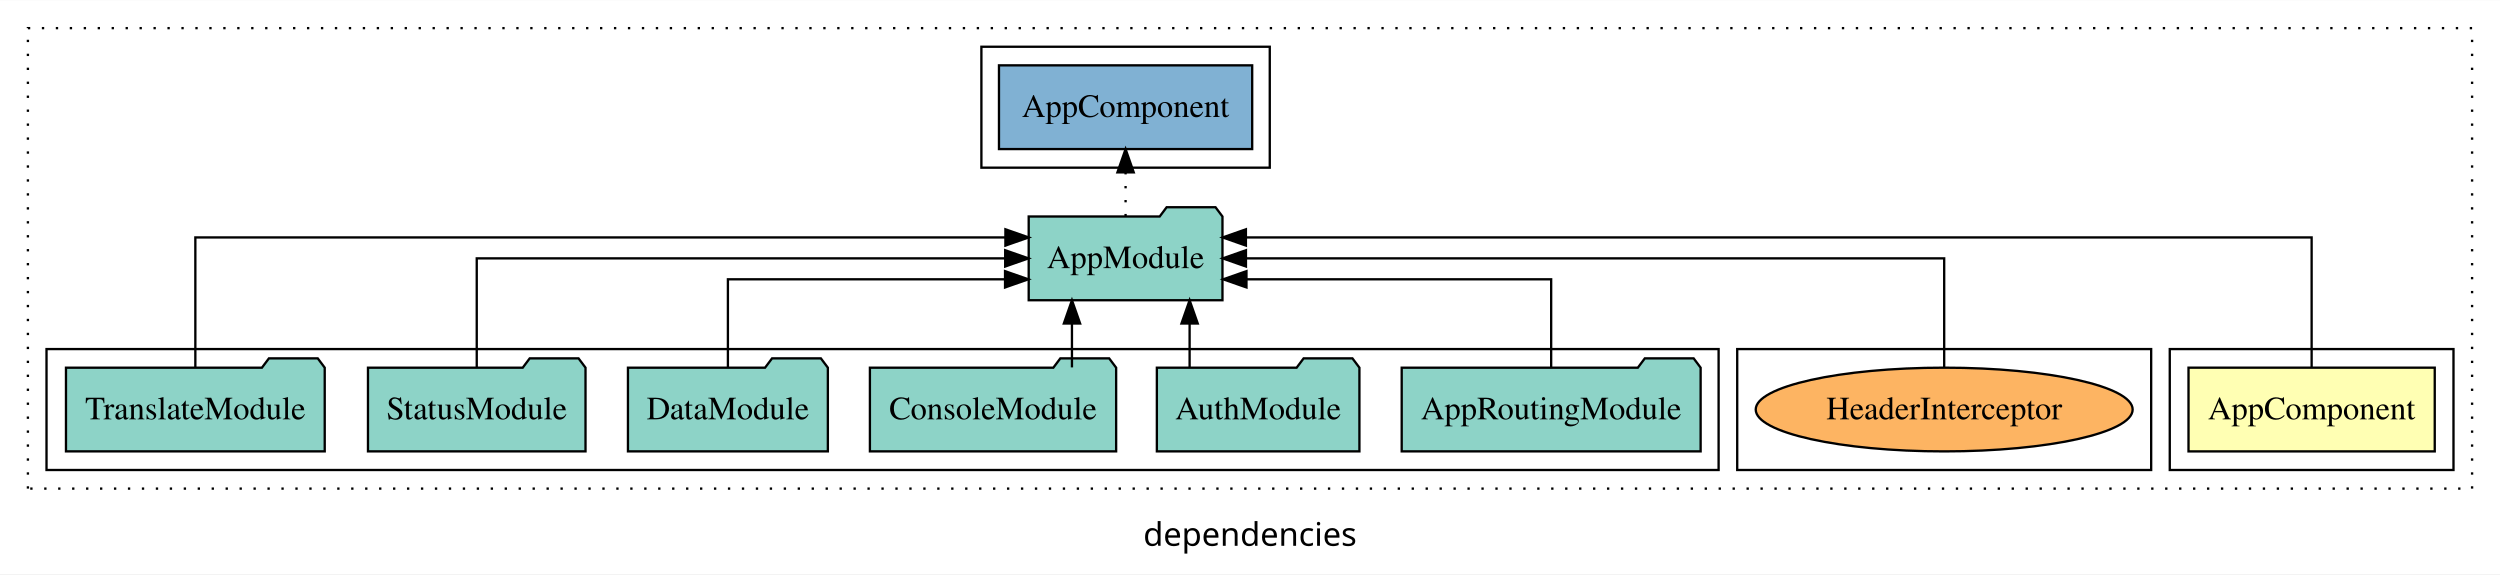
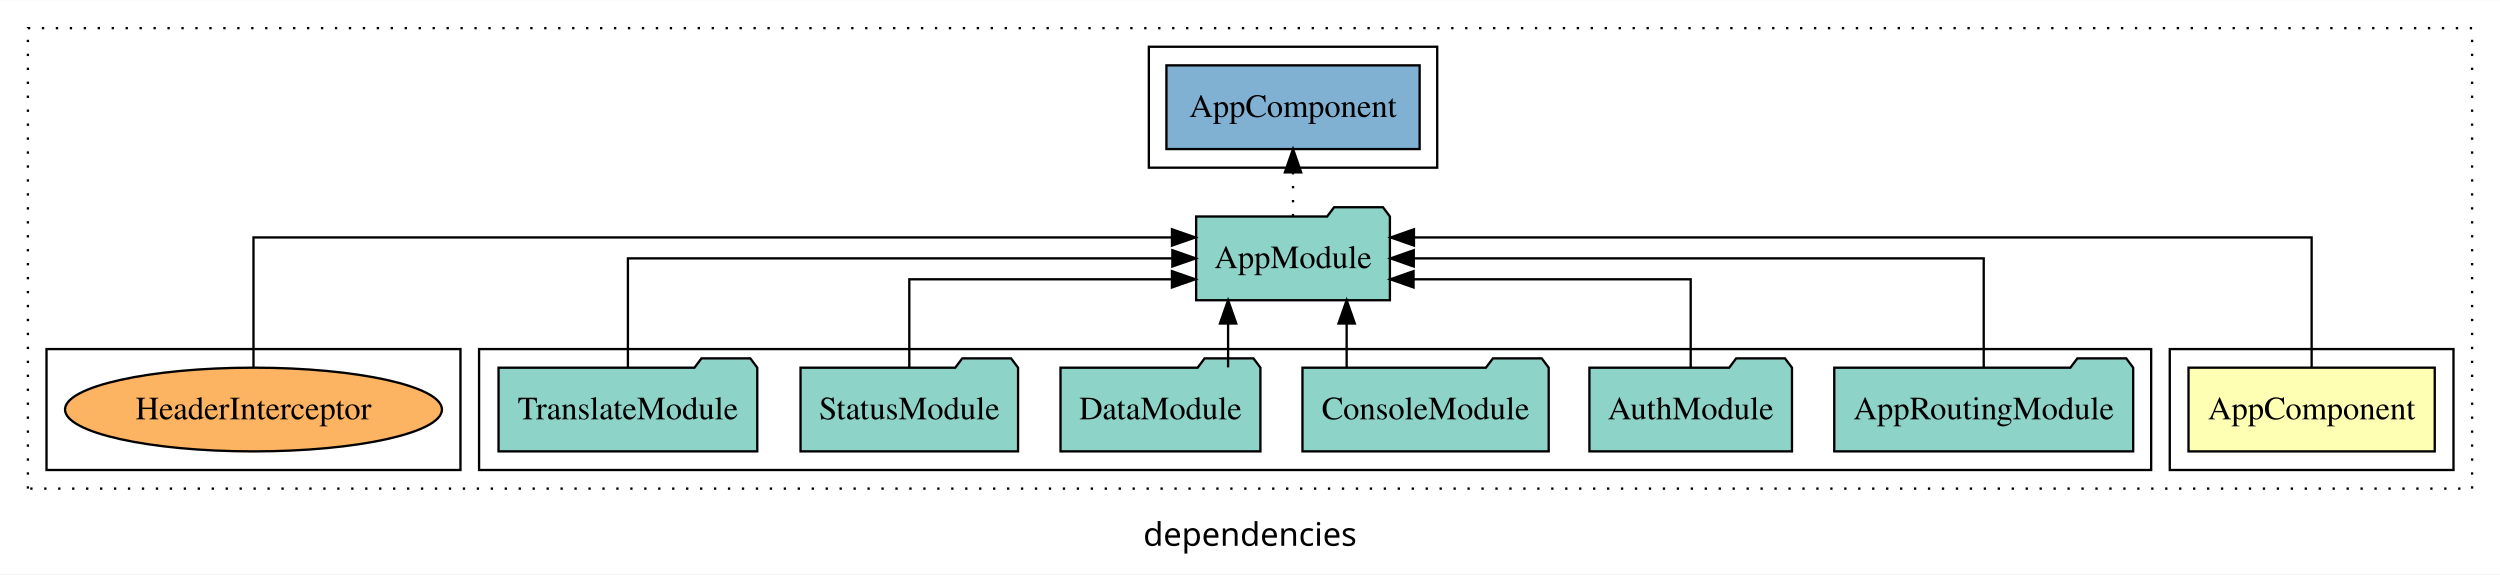
<svg xmlns="http://www.w3.org/2000/svg" width="1075pt" height="247pt" viewBox="0.00 0.00 1075.00 246.80">
  <g id="graph0" class="graph" transform="scale(1 1) rotate(0) translate(4 242.8)">
    <polygon fill="white" stroke="transparent" points="-4,4 -4,-242.8 1071,-242.8 1071,4 -4,4" />
    <text text-anchor="middle" x="533.5" y="-8.2" font-family="sans-serif" font-size="14.00">dependencies</text>
    <g id="clust1" class="cluster">
      <polygon fill="none" stroke="black" stroke-dasharray="1,5" points="8,-32.8 8,-230.8 1059,-230.8 1059,-32.8 8,-32.8" />
    </g>
    <g id="clust2" class="cluster">
      <polygon fill="none" stroke="black" points="929,-40.8 929,-92.8 1051,-92.8 1051,-40.8 929,-40.8" />
    </g>
+     <g id="clust4" class="cluster">
+       <polygon fill="none" stroke="black" points="202,-40.8 202,-92.8 921,-92.8 921,-40.8 202,-40.8" />
+     </g>
    <g id="clust7" class="cluster">
-       <polygon fill="none" stroke="black" points="743,-40.8 743,-92.8 921,-92.8 921,-40.8 743,-40.8" />
-     </g>
-     <g id="clust4" class="cluster">
-       <polygon fill="none" stroke="black" points="16,-40.8 16,-92.8 735,-92.8 735,-40.8 16,-40.8" />
+       <polygon fill="none" stroke="black" points="16,-40.8 16,-92.8 194,-92.8 194,-40.8 16,-40.8" />
    </g>
    <g id="clust6" class="cluster">
-       <polygon fill="none" stroke="black" points="418,-170.8 418,-222.8 542,-222.8 542,-170.8 418,-170.8" />
+       <polygon fill="none" stroke="black" points="490,-170.8 490,-222.8 614,-222.8 614,-170.8 490,-170.8" />
    </g>
    <g id="node1" class="node">
      <polygon fill="#ffffb3" stroke="black" points="1042.94,-84.8 937.06,-84.8 937.06,-48.8 1042.94,-48.8 1042.94,-84.8" />
      <text text-anchor="middle" x="990" y="-62.6" font-family="Times,serif" font-size="14.00">AppComponent</text>
    </g>
    <g id="node2" class="node">
-       <polygon fill="#8dd3c7" stroke="black" points="521.66,-149.8 518.66,-153.8 497.66,-153.8 494.66,-149.8 438.34,-149.8 438.34,-113.8 521.66,-113.8 521.66,-149.8" />
-       <text text-anchor="middle" x="480" y="-127.6" font-family="Times,serif" font-size="14.00">AppModule</text>
+       <polygon fill="#8dd3c7" stroke="black" points="593.66,-149.8 590.66,-153.8 569.66,-153.8 566.66,-149.8 510.34,-149.8 510.34,-113.8 593.66,-113.8 593.66,-149.8" />
+       <text text-anchor="middle" x="552" y="-127.6" font-family="Times,serif" font-size="14.00">AppModule</text>
    </g>
    <g id="edge1" class="edge">
-       <path fill="none" stroke="black" d="M990,-85.09C990,-107.01 990,-140.8 990,-140.8 990,-140.8 531.74,-140.8 531.74,-140.8" />
-       <polygon fill="black" stroke="black" points="531.74,-137.3 521.74,-140.8 531.74,-144.3 531.74,-137.3" />
+       <path fill="none" stroke="black" d="M990,-85.09C990,-107.01 990,-140.8 990,-140.8 990,-140.8 604,-140.8 604,-140.8" />
+       <polygon fill="black" stroke="black" points="604,-137.3 594,-140.8 604,-144.3 604,-137.3" />
    </g>
    <g id="node9" class="node">
-       <polygon fill="#80b1d3" stroke="black" points="534.44,-214.8 425.56,-214.8 425.56,-178.8 534.44,-178.8 534.44,-214.8" />
-       <text text-anchor="middle" x="480" y="-192.6" font-family="Times,serif" font-size="14.00">AppComponent </text>
+       <polygon fill="#80b1d3" stroke="black" points="606.44,-214.8 497.56,-214.8 497.56,-178.8 606.44,-178.8 606.44,-214.8" />
+       <text text-anchor="middle" x="552" y="-192.6" font-family="Times,serif" font-size="14.00">AppComponent </text>
    </g>
    <g id="edge8" class="edge">
-       <path fill="none" stroke="black" stroke-dasharray="1,5" d="M480,-149.91C480,-149.91 480,-168.79 480,-168.79" />
-       <polygon fill="black" stroke="black" points="476.5,-168.79 480,-178.79 483.5,-168.79 476.5,-168.79" />
+       <path fill="none" stroke="black" stroke-dasharray="1,5" d="M552,-149.91C552,-149.91 552,-168.79 552,-168.79" />
+       <polygon fill="black" stroke="black" points="548.5,-168.79 552,-178.79 555.5,-168.79 548.5,-168.79" />
    </g>
    <g id="node3" class="node">
-       <polygon fill="#8dd3c7" stroke="black" points="727.27,-84.8 724.27,-88.8 703.27,-88.8 700.27,-84.8 598.73,-84.8 598.73,-48.8 727.27,-48.8 727.27,-84.8" />
-       <text text-anchor="middle" x="663" y="-62.6" font-family="Times,serif" font-size="14.00">AppRoutingModule</text>
+       <polygon fill="#8dd3c7" stroke="black" points="913.27,-84.8 910.27,-88.8 889.27,-88.8 886.27,-84.8 784.73,-84.8 784.73,-48.8 913.27,-48.8 913.27,-84.8" />
+       <text text-anchor="middle" x="849" y="-62.6" font-family="Times,serif" font-size="14.00">AppRoutingModule</text>
    </g>
    <g id="edge2" class="edge">
-       <path fill="none" stroke="black" d="M663,-84.83C663,-101.2 663,-122.8 663,-122.8 663,-122.8 531.98,-122.8 531.98,-122.8" />
-       <polygon fill="black" stroke="black" points="531.98,-119.3 521.98,-122.8 531.98,-126.3 531.98,-119.3" />
+       <path fill="none" stroke="black" d="M849,-84.91C849,-104.14 849,-131.8 849,-131.8 849,-131.8 603.92,-131.8 603.92,-131.8" />
+       <polygon fill="black" stroke="black" points="603.92,-128.3 593.92,-131.8 603.92,-135.3 603.92,-128.3" />
    </g>
    <g id="node4" class="node">
-       <polygon fill="#8dd3c7" stroke="black" points="580.55,-84.8 577.55,-88.8 556.55,-88.8 553.55,-84.8 493.45,-84.8 493.45,-48.8 580.55,-48.8 580.55,-84.8" />
-       <text text-anchor="middle" x="537" y="-62.6" font-family="Times,serif" font-size="14.00">AuthModule</text>
+       <polygon fill="#8dd3c7" stroke="black" points="766.55,-84.8 763.55,-88.8 742.55,-88.8 739.55,-84.8 679.45,-84.8 679.45,-48.8 766.55,-48.8 766.55,-84.8" />
+       <text text-anchor="middle" x="723" y="-62.6" font-family="Times,serif" font-size="14.00">AuthModule</text>
    </g>
    <g id="edge3" class="edge">
-       <path fill="none" stroke="black" d="M507.53,-84.91C507.53,-84.91 507.53,-103.79 507.53,-103.79" />
-       <polygon fill="black" stroke="black" points="504.03,-103.79 507.53,-113.79 511.03,-103.79 504.03,-103.79" />
+       <path fill="none" stroke="black" d="M723,-84.83C723,-101.2 723,-122.8 723,-122.8 723,-122.8 603.83,-122.8 603.83,-122.8" />
+       <polygon fill="black" stroke="black" points="603.83,-119.3 593.83,-122.8 603.83,-126.3 603.83,-119.3" />
    </g>
    <g id="node5" class="node">
-       <polygon fill="#8dd3c7" stroke="black" points="475.94,-84.8 472.94,-88.8 451.94,-88.8 448.94,-84.8 370.06,-84.8 370.06,-48.8 475.94,-48.8 475.94,-84.8" />
-       <text text-anchor="middle" x="423" y="-62.6" font-family="Times,serif" font-size="14.00">ConsoleModule</text>
+       <polygon fill="#8dd3c7" stroke="black" points="661.94,-84.8 658.94,-88.8 637.94,-88.8 634.94,-84.8 556.06,-84.8 556.06,-48.8 661.94,-48.8 661.94,-84.8" />
+       <text text-anchor="middle" x="609" y="-62.6" font-family="Times,serif" font-size="14.00">ConsoleModule</text>
    </g>
    <g id="edge4" class="edge">
-       <path fill="none" stroke="black" d="M456.94,-84.91C456.94,-84.91 456.94,-103.79 456.94,-103.79" />
-       <polygon fill="black" stroke="black" points="453.45,-103.79 456.94,-113.79 460.45,-103.79 453.45,-103.79" />
+       <path fill="none" stroke="black" d="M575.06,-84.91C575.06,-84.91 575.06,-103.79 575.06,-103.79" />
+       <polygon fill="black" stroke="black" points="571.56,-103.79 575.06,-113.79 578.56,-103.79 571.56,-103.79" />
    </g>
    <g id="node6" class="node">
-       <polygon fill="#8dd3c7" stroke="black" points="351.98,-84.8 348.98,-88.8 327.98,-88.8 324.98,-84.8 266.02,-84.8 266.02,-48.8 351.98,-48.8 351.98,-84.8" />
-       <text text-anchor="middle" x="309" y="-62.6" font-family="Times,serif" font-size="14.00">DataModule</text>
+       <polygon fill="#8dd3c7" stroke="black" points="537.98,-84.8 534.98,-88.8 513.98,-88.8 510.98,-84.8 452.02,-84.8 452.02,-48.8 537.98,-48.8 537.98,-84.8" />
+       <text text-anchor="middle" x="495" y="-62.6" font-family="Times,serif" font-size="14.00">DataModule</text>
    </g>
    <g id="edge5" class="edge">
-       <path fill="none" stroke="black" d="M309,-84.83C309,-101.2 309,-122.8 309,-122.8 309,-122.8 428.17,-122.8 428.17,-122.8" />
-       <polygon fill="black" stroke="black" points="428.17,-126.3 438.17,-122.8 428.17,-119.3 428.17,-126.3" />
+       <path fill="none" stroke="black" d="M524.08,-84.91C524.08,-84.91 524.08,-103.79 524.08,-103.79" />
+       <polygon fill="black" stroke="black" points="520.58,-103.79 524.08,-113.79 527.58,-103.79 520.58,-103.79" />
    </g>
    <g id="node7" class="node">
-       <polygon fill="#8dd3c7" stroke="black" points="247.77,-84.8 244.77,-88.8 223.77,-88.8 220.77,-84.8 154.23,-84.8 154.23,-48.8 247.77,-48.8 247.77,-84.8" />
-       <text text-anchor="middle" x="201" y="-62.6" font-family="Times,serif" font-size="14.00">StatusModule</text>
+       <polygon fill="#8dd3c7" stroke="black" points="433.77,-84.8 430.77,-88.8 409.77,-88.8 406.77,-84.8 340.23,-84.8 340.23,-48.8 433.77,-48.8 433.77,-84.8" />
+       <text text-anchor="middle" x="387" y="-62.6" font-family="Times,serif" font-size="14.00">StatusModule</text>
    </g>
    <g id="edge6" class="edge">
-       <path fill="none" stroke="black" d="M201,-84.91C201,-104.14 201,-131.8 201,-131.8 201,-131.8 428.23,-131.8 428.23,-131.8" />
-       <polygon fill="black" stroke="black" points="428.23,-135.3 438.23,-131.8 428.23,-128.3 428.23,-135.3" />
+       <path fill="none" stroke="black" d="M387,-84.83C387,-101.2 387,-122.8 387,-122.8 387,-122.8 499.94,-122.8 499.94,-122.8" />
+       <polygon fill="black" stroke="black" points="499.94,-126.3 509.94,-122.8 499.94,-119.3 499.94,-126.3" />
    </g>
    <g id="node8" class="node">
-       <polygon fill="#8dd3c7" stroke="black" points="135.63,-84.8 132.63,-88.8 111.63,-88.8 108.63,-84.8 24.37,-84.8 24.37,-48.8 135.63,-48.8 135.63,-84.8" />
-       <text text-anchor="middle" x="80" y="-62.6" font-family="Times,serif" font-size="14.00">TranslateModule</text>
+       <polygon fill="#8dd3c7" stroke="black" points="321.63,-84.8 318.63,-88.8 297.63,-88.8 294.63,-84.8 210.37,-84.8 210.37,-48.8 321.63,-48.8 321.63,-84.8" />
+       <text text-anchor="middle" x="266" y="-62.6" font-family="Times,serif" font-size="14.00">TranslateModule</text>
    </g>
    <g id="edge7" class="edge">
-       <path fill="none" stroke="black" d="M80,-85.09C80,-107.01 80,-140.8 80,-140.8 80,-140.8 428.32,-140.8 428.32,-140.8" />
-       <polygon fill="black" stroke="black" points="428.33,-144.3 438.32,-140.8 428.32,-137.3 428.33,-144.3" />
+       <path fill="none" stroke="black" d="M266,-84.91C266,-104.14 266,-131.8 266,-131.8 266,-131.8 500.11,-131.8 500.11,-131.8" />
+       <polygon fill="black" stroke="black" points="500.11,-135.3 510.11,-131.8 500.11,-128.3 500.11,-135.3" />
    </g>
    <g id="node10" class="node">
-       <ellipse fill="#fdb462" stroke="black" cx="832" cy="-66.8" rx="81.04" ry="18" />
-       <text text-anchor="middle" x="832" y="-62.6" font-family="Times,serif" font-size="14.00">HeaderInterceptor</text>
+       <ellipse fill="#fdb462" stroke="black" cx="105" cy="-66.8" rx="81.04" ry="18" />
+       <text text-anchor="middle" x="105" y="-62.6" font-family="Times,serif" font-size="14.00">HeaderInterceptor</text>
    </g>
    <g id="edge9" class="edge">
-       <path fill="none" stroke="black" d="M832,-84.91C832,-104.14 832,-131.8 832,-131.8 832,-131.8 531.76,-131.8 531.76,-131.8" />
-       <polygon fill="black" stroke="black" points="531.76,-128.3 521.76,-131.8 531.76,-135.3 531.76,-128.3" />
+       <path fill="none" stroke="black" d="M105,-85.09C105,-107.01 105,-140.8 105,-140.8 105,-140.8 499.95,-140.8 499.95,-140.8" />
+       <polygon fill="black" stroke="black" points="499.95,-144.3 509.95,-140.8 499.95,-137.3 499.95,-144.3" />
    </g>
  </g>
</svg>
